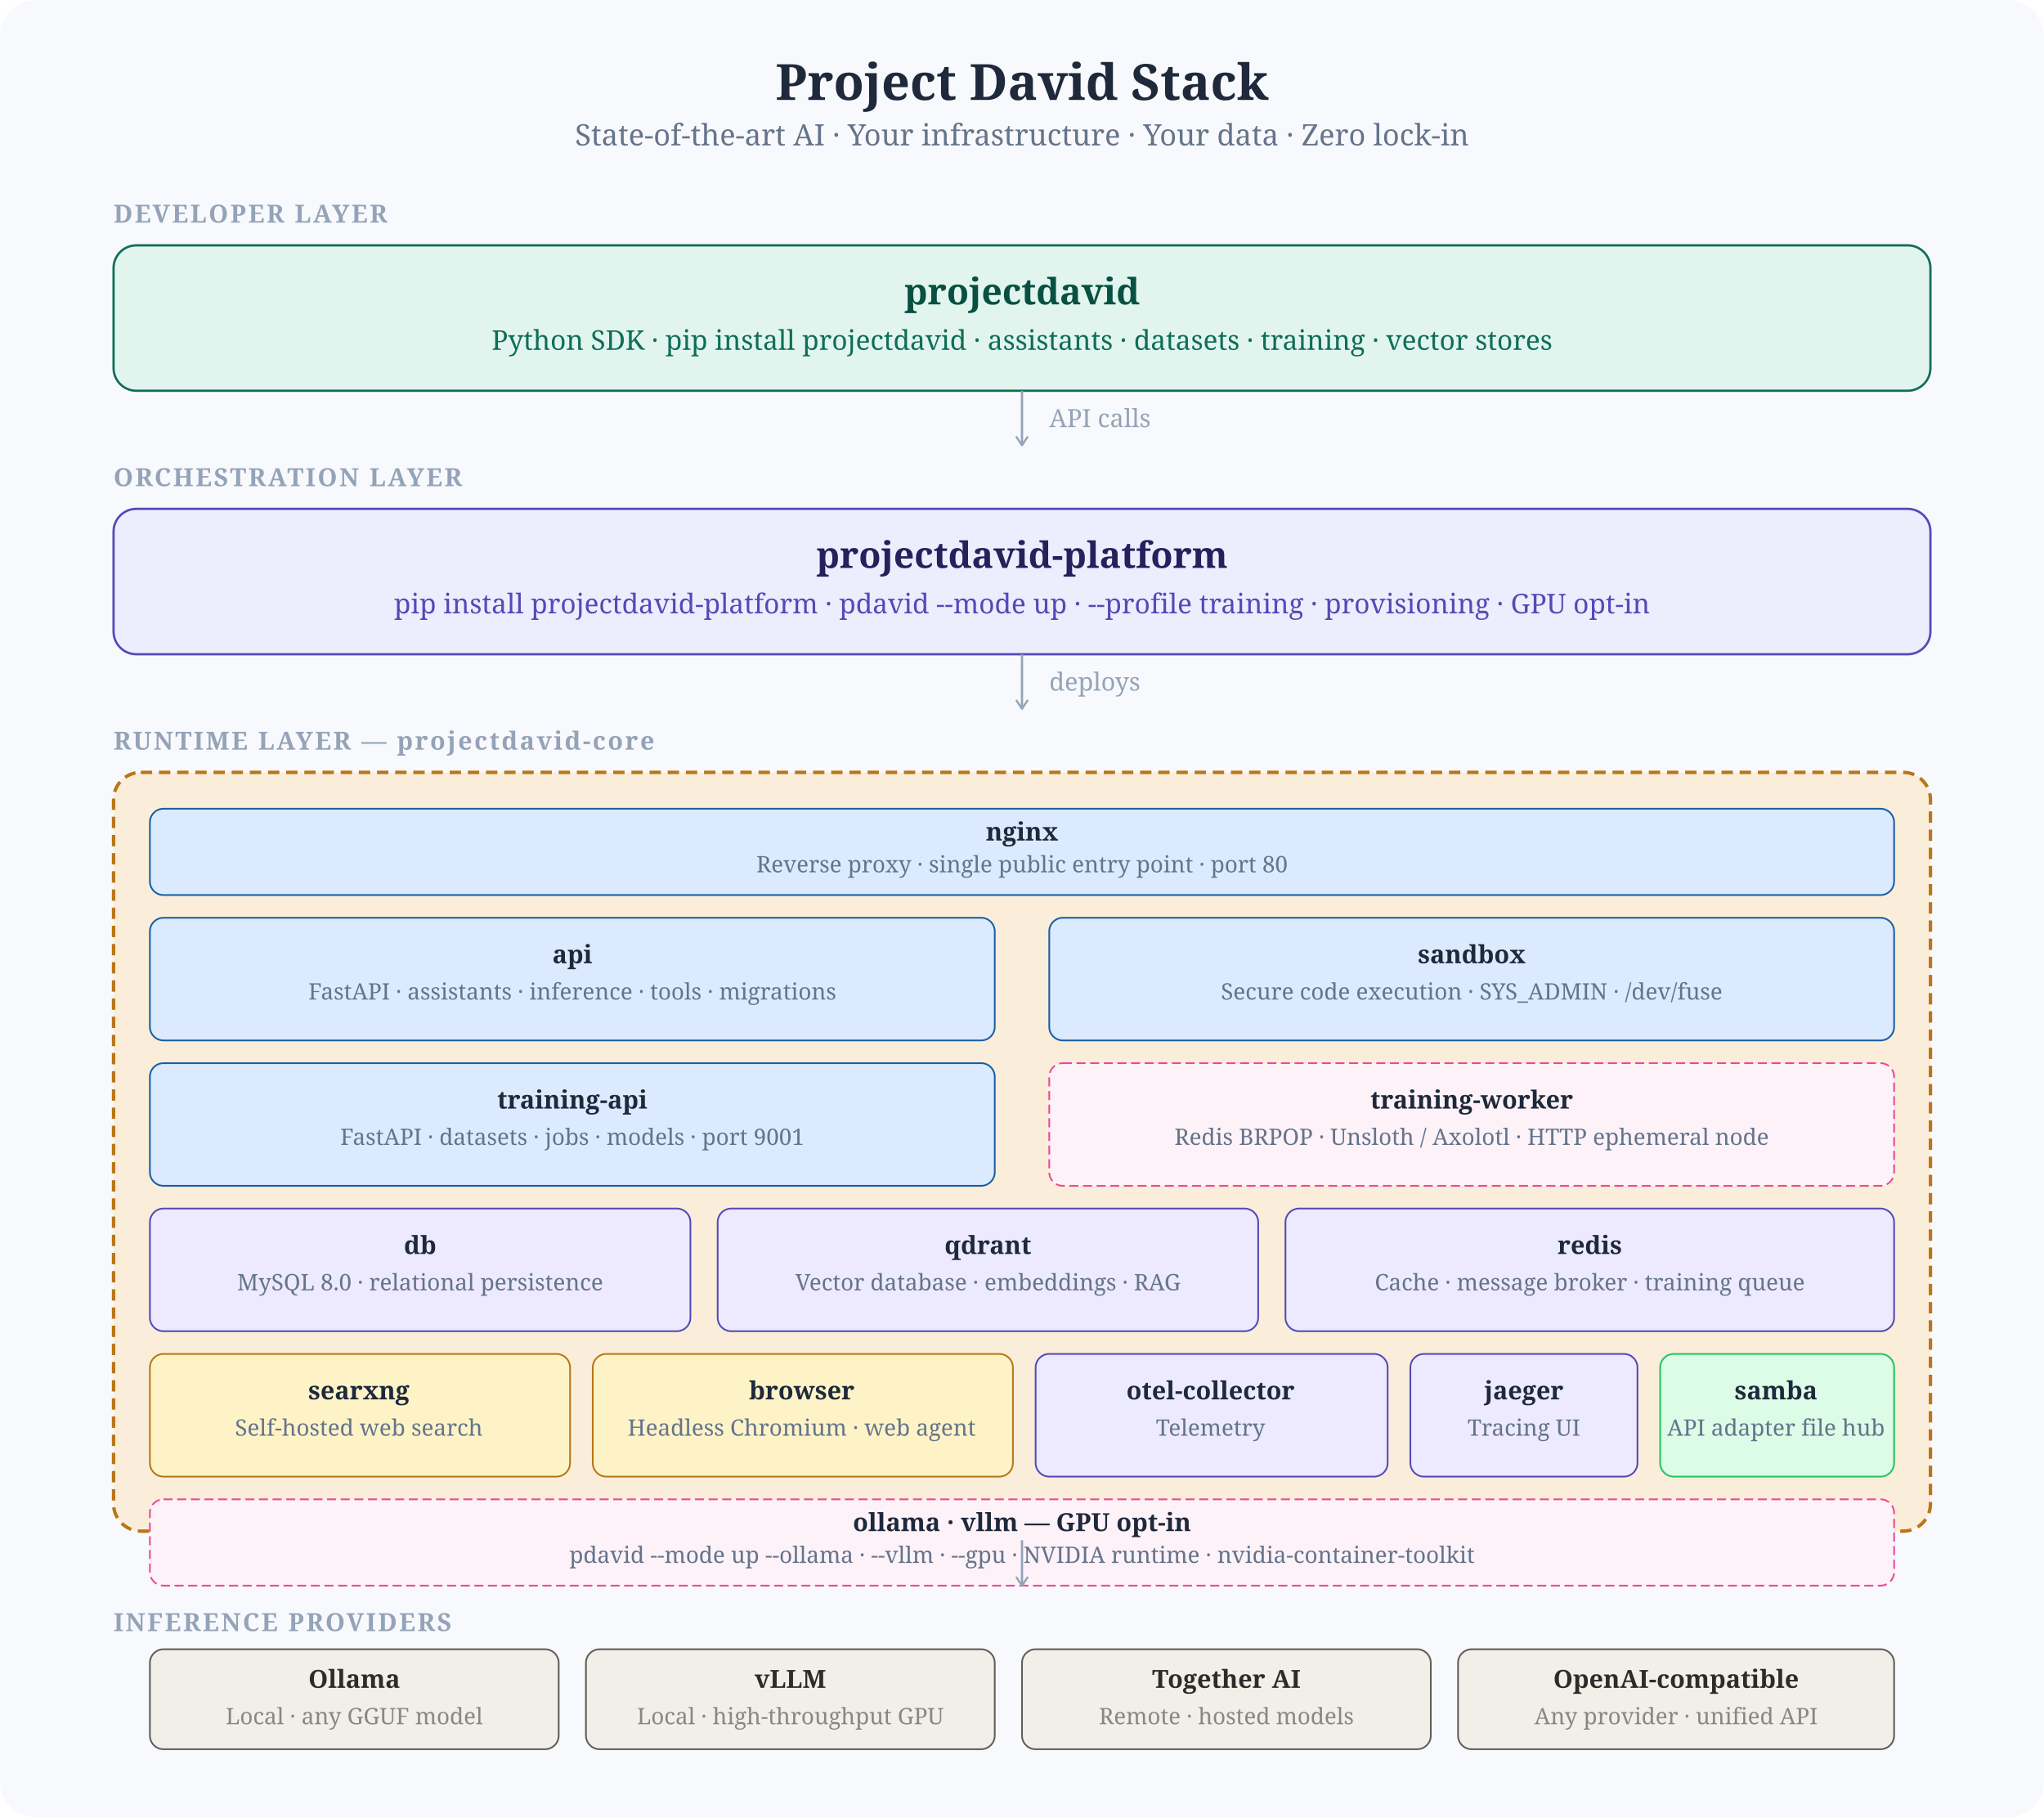
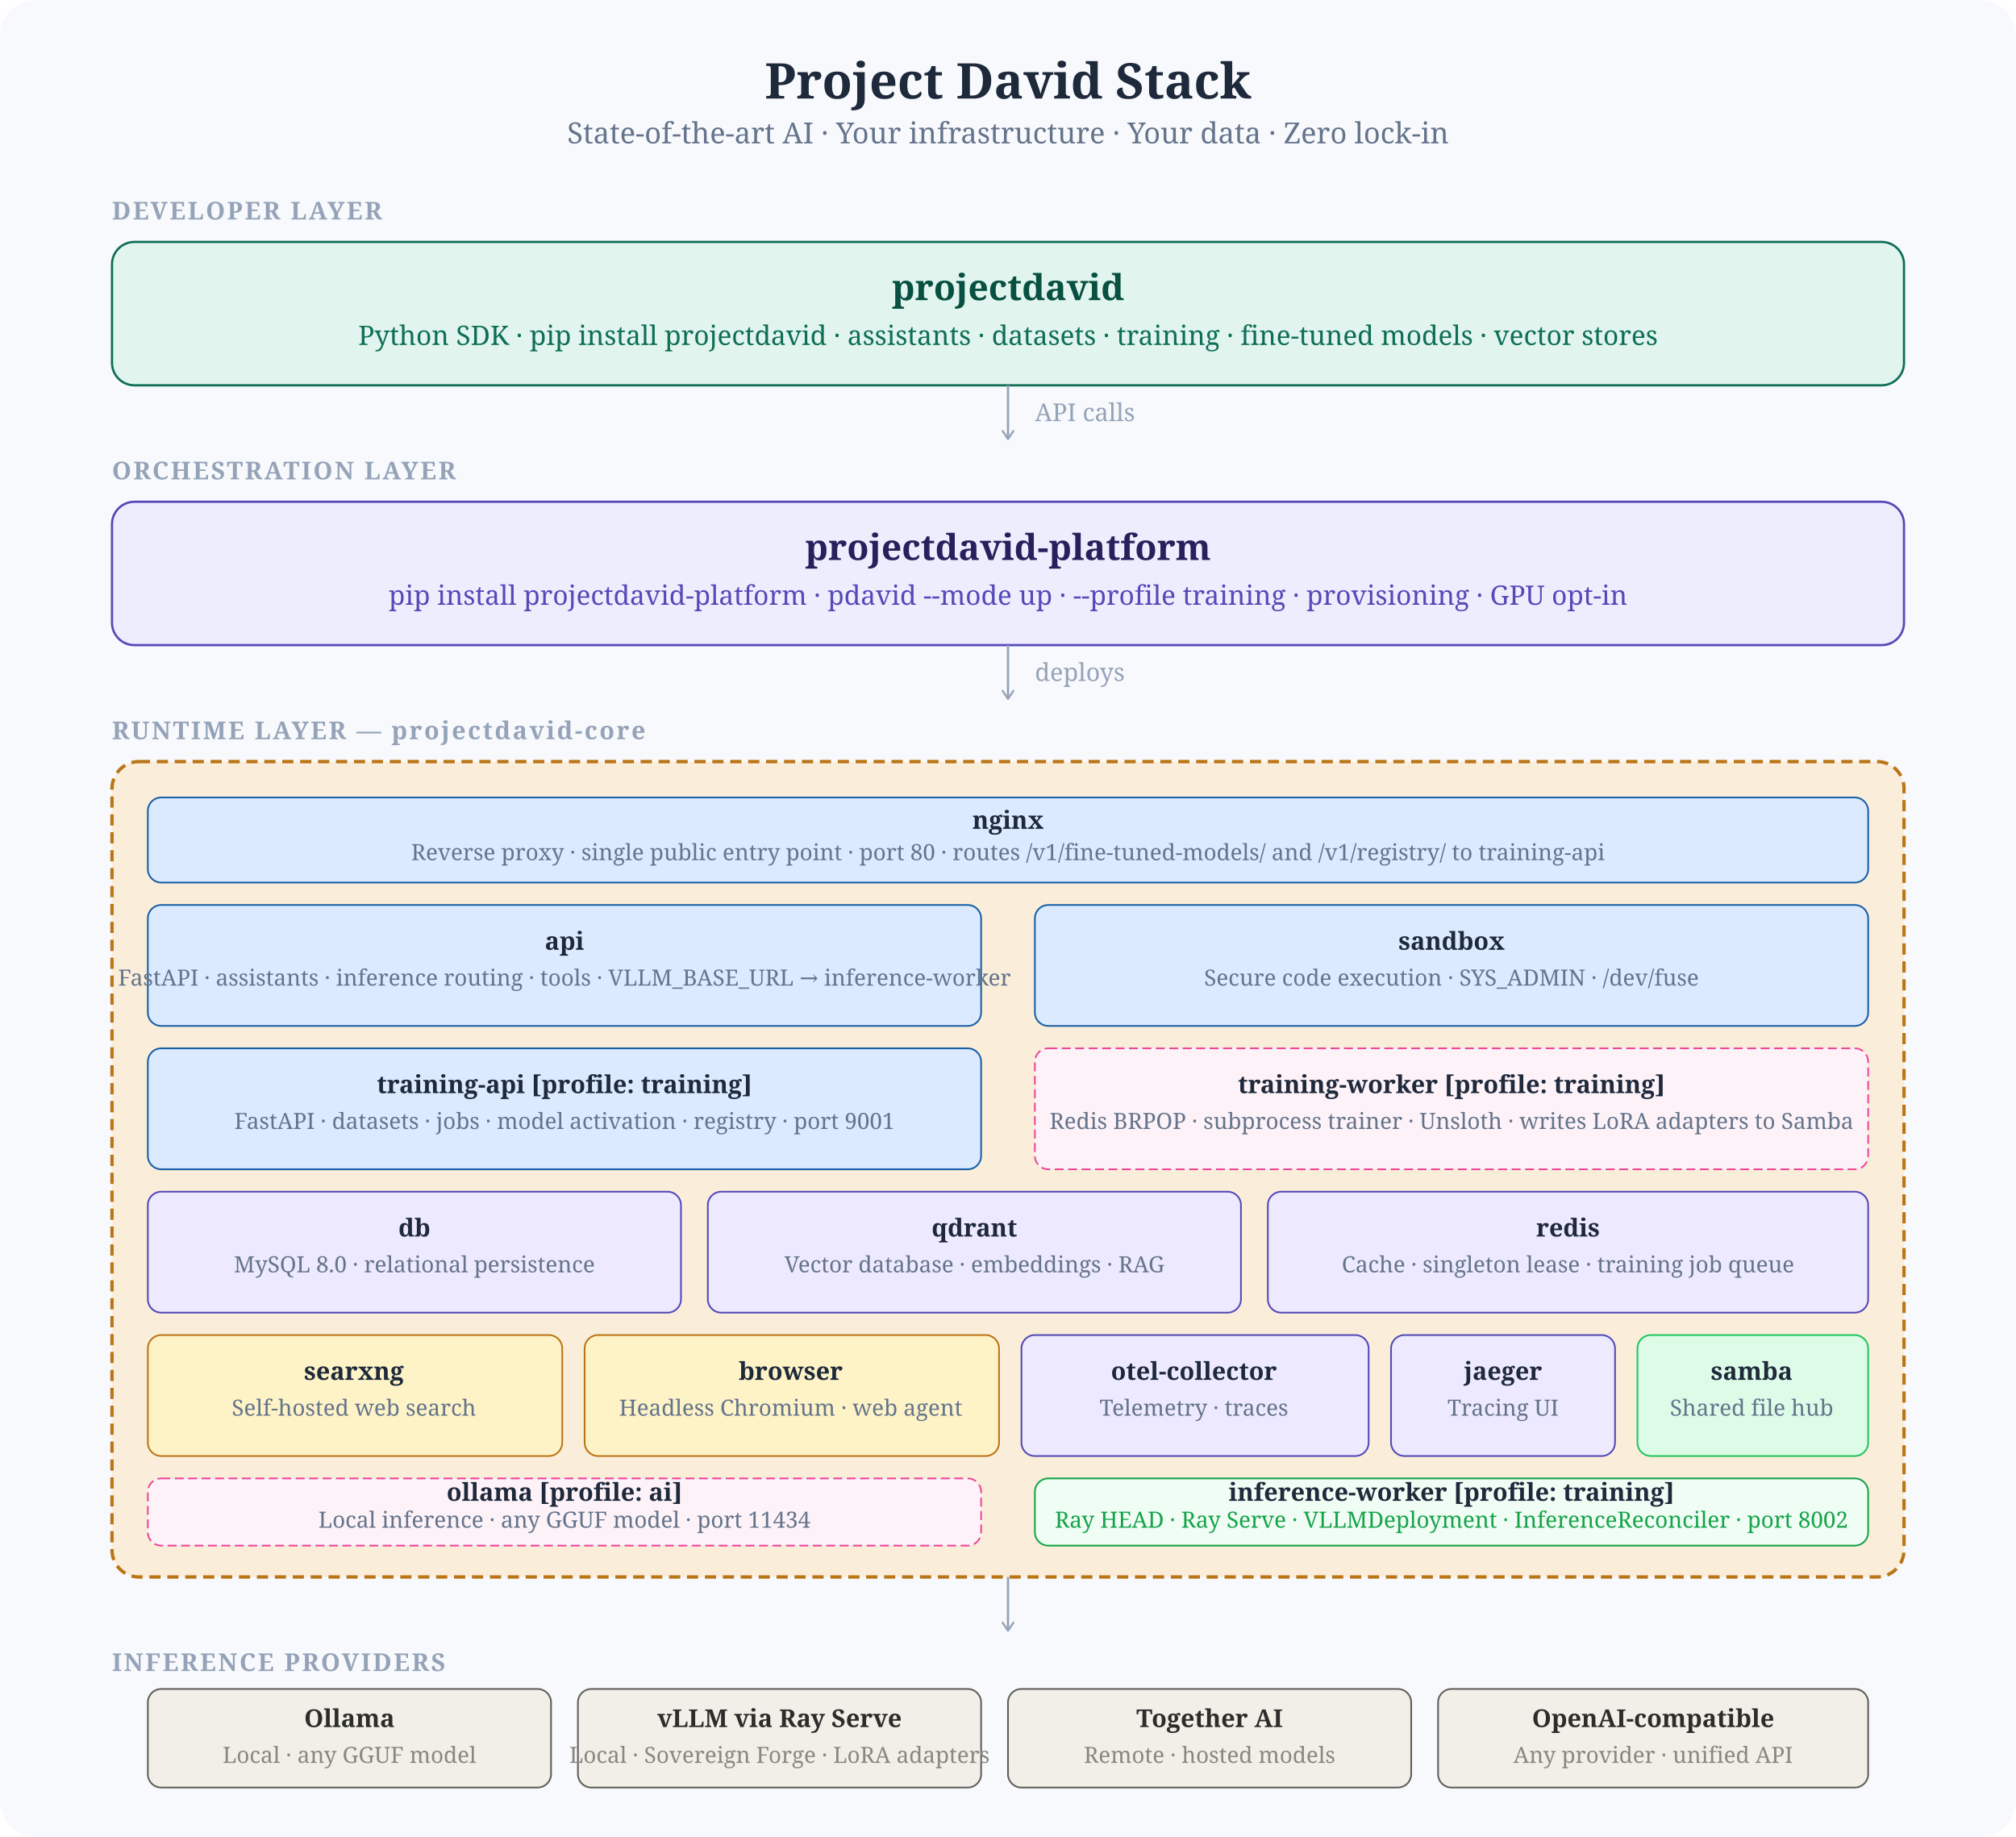
- <svg xmlns="http://www.w3.org/2000/svg" width="900" height="800" viewBox="0 0 900 800">
+ <svg xmlns="http://www.w3.org/2000/svg" width="900" height="820" viewBox="0 0 900 820">
  <defs>
    <marker id="arrow" viewBox="0 0 10 10" refX="8" refY="5" markerWidth="6" markerHeight="6" orient="auto-start-reverse">
      <path d="M2 1L8 5L2 9" fill="none" stroke="#94a3b8" stroke-width="1.5" stroke-linecap="round" stroke-linejoin="round" />
    </marker>
    <style>
      .bg { fill: #f8f9fc; }
      .title { font-family: Georgia, serif; font-size: 22px; font-weight: 600; fill: #1e293b; }
      .tagline { font-family: Georgia, serif; font-size: 13px; fill: #64748b; }
      .tier-label { font-family: Georgia, serif; font-size: 11px; font-weight: 600; fill: #94a3b8; letter-spacing: 0.08em; }
- 
-       /* SDK tier */
      .sdk-box { fill: #e1f5ee; stroke: #0f6e56; stroke-width: 1px; }
      .sdk-title { font-family: Georgia, serif; font-size: 16px; font-weight: 600; fill: #085041; }
      .sdk-sub { font-family: Georgia, serif; font-size: 12px; fill: #0f6e56; }
- 
-       /* Platform tier */
      .plat-box { fill: #eeedfe; stroke: #534ab7; stroke-width: 1px; }
      .plat-title { font-family: Georgia, serif; font-size: 16px; font-weight: 600; fill: #26215c; }
      .plat-sub { font-family: Georgia, serif; font-size: 12px; fill: #534ab7; }
- 
-       /* Core container */
      .core-box { fill: #faeeda; stroke: #ba7517; stroke-width: 1.5px; stroke-dasharray: 5 3; }
-       .core-title { font-family: Georgia, serif; font-size: 16px; font-weight: 600; fill: #412402; }
-       .core-sub { font-family: Georgia, serif; font-size: 12px; fill: #854f0b; }
- 
-       /* Service boxes inside core */
      .svc-api    { fill: #dbeafe; stroke: #185fa5; stroke-width: 0.75px; }
      .svc-data   { fill: #ede9fe; stroke: #534ab7; stroke-width: 0.75px; }
      .svc-search { fill: #fef3c7; stroke: #ba7517; stroke-width: 0.75px; }
      .svc-obs    { fill: #ede9fe; stroke: #534ab7; stroke-width: 0.75px; }
      .svc-files  { fill: #dcfce7; stroke: #22c55e; stroke-width: 0.75px; }
      .svc-gpu    { fill: #fdf2f8; stroke: #ec4899; stroke-width: 0.75px; stroke-dasharray: 4 2; }
+       .svc-ray    { fill: #f0fdf4; stroke: #16a34a; stroke-width: 0.75px; }
      .svc-label  { font-family: Georgia, serif; font-size: 11px; font-weight: 600; fill: #1e293b; }
      .svc-sub    { font-family: Georgia, serif; font-size: 10px; fill: #64748b; }
- 
-       /* Inference layer */
+       .svc-sub-grn { font-family: Georgia, serif; font-size: 10px; fill: #16a34a; }
      .inf-box    { fill: #f1efe8; stroke: #5f5e5a; stroke-width: 0.75px; }
      .inf-label  { font-family: Georgia, serif; font-size: 11px; font-weight: 600; fill: #2c2c2a; }
      .inf-sub    { font-family: Georgia, serif; font-size: 10px; fill: #888780; }
- 
-       /* Arrows and connectors */
      .conn { stroke: #94a3b8; stroke-width: 1px; fill: none; }
      .conn-label { font-family: Georgia, serif; font-size: 11px; fill: #94a3b8; }
-       .divider { stroke: #e2e8f0; stroke-width: 1px; stroke-dasharray: 4 3; }
    </style>
  </defs>
-   <rect width="900" height="800" class="bg" rx="16" />
+   <rect width="900" height="820" class="bg" rx="16" />
  <text x="450" y="44" text-anchor="middle" class="title">Project David Stack</text>
  <text x="450" y="64" text-anchor="middle" class="tagline">State-of-the-art AI · Your infrastructure · Your data · Zero lock-in</text>
  <text x="50" y="98" class="tier-label">DEVELOPER LAYER</text>
  <rect x="50" y="108" width="800" height="64" rx="10" class="sdk-box" />
  <text x="450" y="134" text-anchor="middle" class="sdk-title">projectdavid</text>
-   <text x="450" y="154" text-anchor="middle" class="sdk-sub">Python SDK · pip install projectdavid · assistants · datasets · training · vector stores</text>
+   <text x="450" y="154" text-anchor="middle" class="sdk-sub">Python SDK · pip install projectdavid · assistants · datasets · training · fine-tuned models · vector stores</text>
  <line x1="450" y1="172" x2="450" y2="196" class="conn" marker-end="url(#arrow)" />
  <text x="462" y="188" class="conn-label">API calls</text>
  <text x="50" y="214" class="tier-label">ORCHESTRATION LAYER</text>
  <rect x="50" y="224" width="800" height="64" rx="10" class="plat-box" />
  <text x="450" y="250" text-anchor="middle" class="plat-title">projectdavid-platform</text>
  <text x="450" y="270" text-anchor="middle" class="plat-sub">pip install projectdavid-platform · pdavid --mode up · --profile training · provisioning · GPU opt-in</text>
  <line x1="450" y1="288" x2="450" y2="312" class="conn" marker-end="url(#arrow)" />
  <text x="462" y="304" class="conn-label">deploys</text>
  <text x="50" y="330" class="tier-label">RUNTIME LAYER — projectdavid-core</text>
-   <rect x="50" y="340" width="800" height="334" rx="12" class="core-box" />
+   <rect x="50" y="340" width="800" height="364" rx="12" class="core-box" />
  <rect x="66" y="356" width="768" height="38" rx="6" class="svc-api" />
  <text x="450" y="370" text-anchor="middle" class="svc-label">nginx</text>
-   <text x="450" y="384" text-anchor="middle" class="svc-sub">Reverse proxy · single public entry point · port 80</text>
+   <text x="450" y="384" text-anchor="middle" class="svc-sub">Reverse proxy · single public entry point · port 80 · routes /v1/fine-tuned-models/ and /v1/registry/ to training-api</text>
  <rect x="66" y="404" width="372" height="54" rx="6" class="svc-api" />
  <text x="252" y="424" text-anchor="middle" class="svc-label">api</text>
-   <text x="252" y="440" text-anchor="middle" class="svc-sub">FastAPI · assistants · inference · tools · migrations</text>
+   <text x="252" y="440" text-anchor="middle" class="svc-sub">FastAPI · assistants · inference routing · tools · VLLM_BASE_URL → inference-worker</text>
  <rect x="462" y="404" width="372" height="54" rx="6" class="svc-api" />
  <text x="648" y="424" text-anchor="middle" class="svc-label">sandbox</text>
  <text x="648" y="440" text-anchor="middle" class="svc-sub">Secure code execution · SYS_ADMIN · /dev/fuse</text>
  <rect x="66" y="468" width="372" height="54" rx="6" class="svc-api" />
-   <text x="252" y="488" text-anchor="middle" class="svc-label">training-api</text>
-   <text x="252" y="504" text-anchor="middle" class="svc-sub">FastAPI · datasets · jobs · models · port 9001</text>
+   <text x="252" y="488" text-anchor="middle" class="svc-label">training-api  [profile: training]</text>
+   <text x="252" y="504" text-anchor="middle" class="svc-sub">FastAPI · datasets · jobs · model activation · registry · port 9001</text>
  <rect x="462" y="468" width="372" height="54" rx="6" class="svc-gpu" />
-   <text x="648" y="488" text-anchor="middle" class="svc-label">training-worker</text>
-   <text x="648" y="504" text-anchor="middle" class="svc-sub">Redis BRPOP · Unsloth / Axolotl · HTTP ephemeral node</text>
+   <text x="648" y="488" text-anchor="middle" class="svc-label">training-worker  [profile: training]</text>
+   <text x="648" y="504" text-anchor="middle" class="svc-sub">Redis BRPOP · subprocess trainer · Unsloth · writes LoRA adapters to Samba</text>
  <rect x="66" y="532" width="238" height="54" rx="6" class="svc-data" />
  <text x="185" y="552" text-anchor="middle" class="svc-label">db</text>
  <text x="185" y="568" text-anchor="middle" class="svc-sub">MySQL 8.0 · relational persistence</text>
  <rect x="316" y="532" width="238" height="54" rx="6" class="svc-data" />
  <text x="435" y="552" text-anchor="middle" class="svc-label">qdrant</text>
  <text x="435" y="568" text-anchor="middle" class="svc-sub">Vector database · embeddings · RAG</text>
  <rect x="566" y="532" width="268" height="54" rx="6" class="svc-data" />
  <text x="700" y="552" text-anchor="middle" class="svc-label">redis</text>
-   <text x="700" y="568" text-anchor="middle" class="svc-sub">Cache · message broker · training queue</text>
+   <text x="700" y="568" text-anchor="middle" class="svc-sub">Cache · singleton lease · training job queue</text>
  <rect x="66" y="596" width="185" height="54" rx="6" class="svc-search" />
  <text x="158" y="616" text-anchor="middle" class="svc-label">searxng</text>
  <text x="158" y="632" text-anchor="middle" class="svc-sub">Self-hosted web search</text>
  <rect x="261" y="596" width="185" height="54" rx="6" class="svc-search" />
  <text x="353" y="616" text-anchor="middle" class="svc-label">browser</text>
  <text x="353" y="632" text-anchor="middle" class="svc-sub">Headless Chromium · web agent</text>
  <rect x="456" y="596" width="155" height="54" rx="6" class="svc-obs" />
  <text x="533" y="616" text-anchor="middle" class="svc-label">otel-collector</text>
-   <text x="533" y="632" text-anchor="middle" class="svc-sub">Telemetry</text>
+   <text x="533" y="632" text-anchor="middle" class="svc-sub">Telemetry · traces</text>
  <rect x="621" y="596" width="100" height="54" rx="6" class="svc-obs" />
  <text x="671" y="616" text-anchor="middle" class="svc-label">jaeger</text>
  <text x="671" y="632" text-anchor="middle" class="svc-sub">Tracing UI</text>
  <rect x="731" y="596" width="103" height="54" rx="6" class="svc-files" />
  <text x="782" y="616" text-anchor="middle" class="svc-label">samba</text>
-   <text x="782" y="632" text-anchor="middle" class="svc-sub">API adapter file hub</text>
-   <rect x="66" y="660" width="768" height="38" rx="6" class="svc-gpu" />
-   <text x="450" y="674" text-anchor="middle" class="svc-label">ollama · vllm  —  GPU opt-in</text>
-   <text x="450" y="688" text-anchor="middle" class="svc-sub">pdavid --mode up --ollama · --vllm · --gpu · NVIDIA runtime · nvidia-container-toolkit</text>
-   <line x1="450" y1="678" x2="450" y2="698" class="conn" marker-end="url(#arrow)" />
-   <text x="50" y="718" class="tier-label">INFERENCE PROVIDERS</text>
-   <rect x="66" y="726" width="180" height="44" rx="6" class="inf-box" />
-   <text x="156" y="743" text-anchor="middle" class="inf-label">Ollama</text>
-   <text x="156" y="759" text-anchor="middle" class="inf-sub">Local · any GGUF model</text>
-   <rect x="258" y="726" width="180" height="44" rx="6" class="inf-box" />
-   <text x="348" y="743" text-anchor="middle" class="inf-label">vLLM</text>
-   <text x="348" y="759" text-anchor="middle" class="inf-sub">Local · high-throughput GPU</text>
-   <rect x="450" y="726" width="180" height="44" rx="6" class="inf-box" />
-   <text x="540" y="743" text-anchor="middle" class="inf-label">Together AI</text>
-   <text x="540" y="759" text-anchor="middle" class="inf-sub">Remote · hosted models</text>
-   <rect x="642" y="726" width="192" height="44" rx="6" class="inf-box" />
-   <text x="738" y="743" text-anchor="middle" class="inf-label">OpenAI-compatible</text>
-   <text x="738" y="759" text-anchor="middle" class="inf-sub">Any provider · unified API</text>
+   <text x="782" y="632" text-anchor="middle" class="svc-sub">Shared file hub</text>
+   <rect x="66" y="660" width="372" height="30" rx="6" class="svc-gpu" />
+   <text x="252" y="670" text-anchor="middle" class="svc-label">ollama  [profile: ai]</text>
+   <text x="252" y="682" text-anchor="middle" class="svc-sub">Local inference · any GGUF model · port 11434</text>
+   <rect x="462" y="660" width="372" height="30" rx="6" class="svc-ray" />
+   <text x="648" y="670" text-anchor="middle" class="svc-label">inference-worker  [profile: training]</text>
+   <text x="648" y="682" text-anchor="middle" class="svc-sub-grn">Ray HEAD · Ray Serve · VLLMDeployment · InferenceReconciler · port 8002</text>
+   <line x1="450" y1="704" x2="450" y2="728" class="conn" marker-end="url(#arrow)" />
+   <text x="50" y="746" class="tier-label">INFERENCE PROVIDERS</text>
+   <rect x="66" y="754" width="180" height="44" rx="6" class="inf-box" />
+   <text x="156" y="771" text-anchor="middle" class="inf-label">Ollama</text>
+   <text x="156" y="787" text-anchor="middle" class="inf-sub">Local · any GGUF model</text>
+   <rect x="258" y="754" width="180" height="44" rx="6" class="inf-box" />
+   <text x="348" y="771" text-anchor="middle" class="inf-label">vLLM via Ray Serve</text>
+   <text x="348" y="787" text-anchor="middle" class="inf-sub">Local · Sovereign Forge · LoRA adapters</text>
+   <rect x="450" y="754" width="180" height="44" rx="6" class="inf-box" />
+   <text x="540" y="771" text-anchor="middle" class="inf-label">Together AI</text>
+   <text x="540" y="787" text-anchor="middle" class="inf-sub">Remote · hosted models</text>
+   <rect x="642" y="754" width="192" height="44" rx="6" class="inf-box" />
+   <text x="738" y="771" text-anchor="middle" class="inf-label">OpenAI-compatible</text>
+   <text x="738" y="787" text-anchor="middle" class="inf-sub">Any provider · unified API</text>
</svg>
